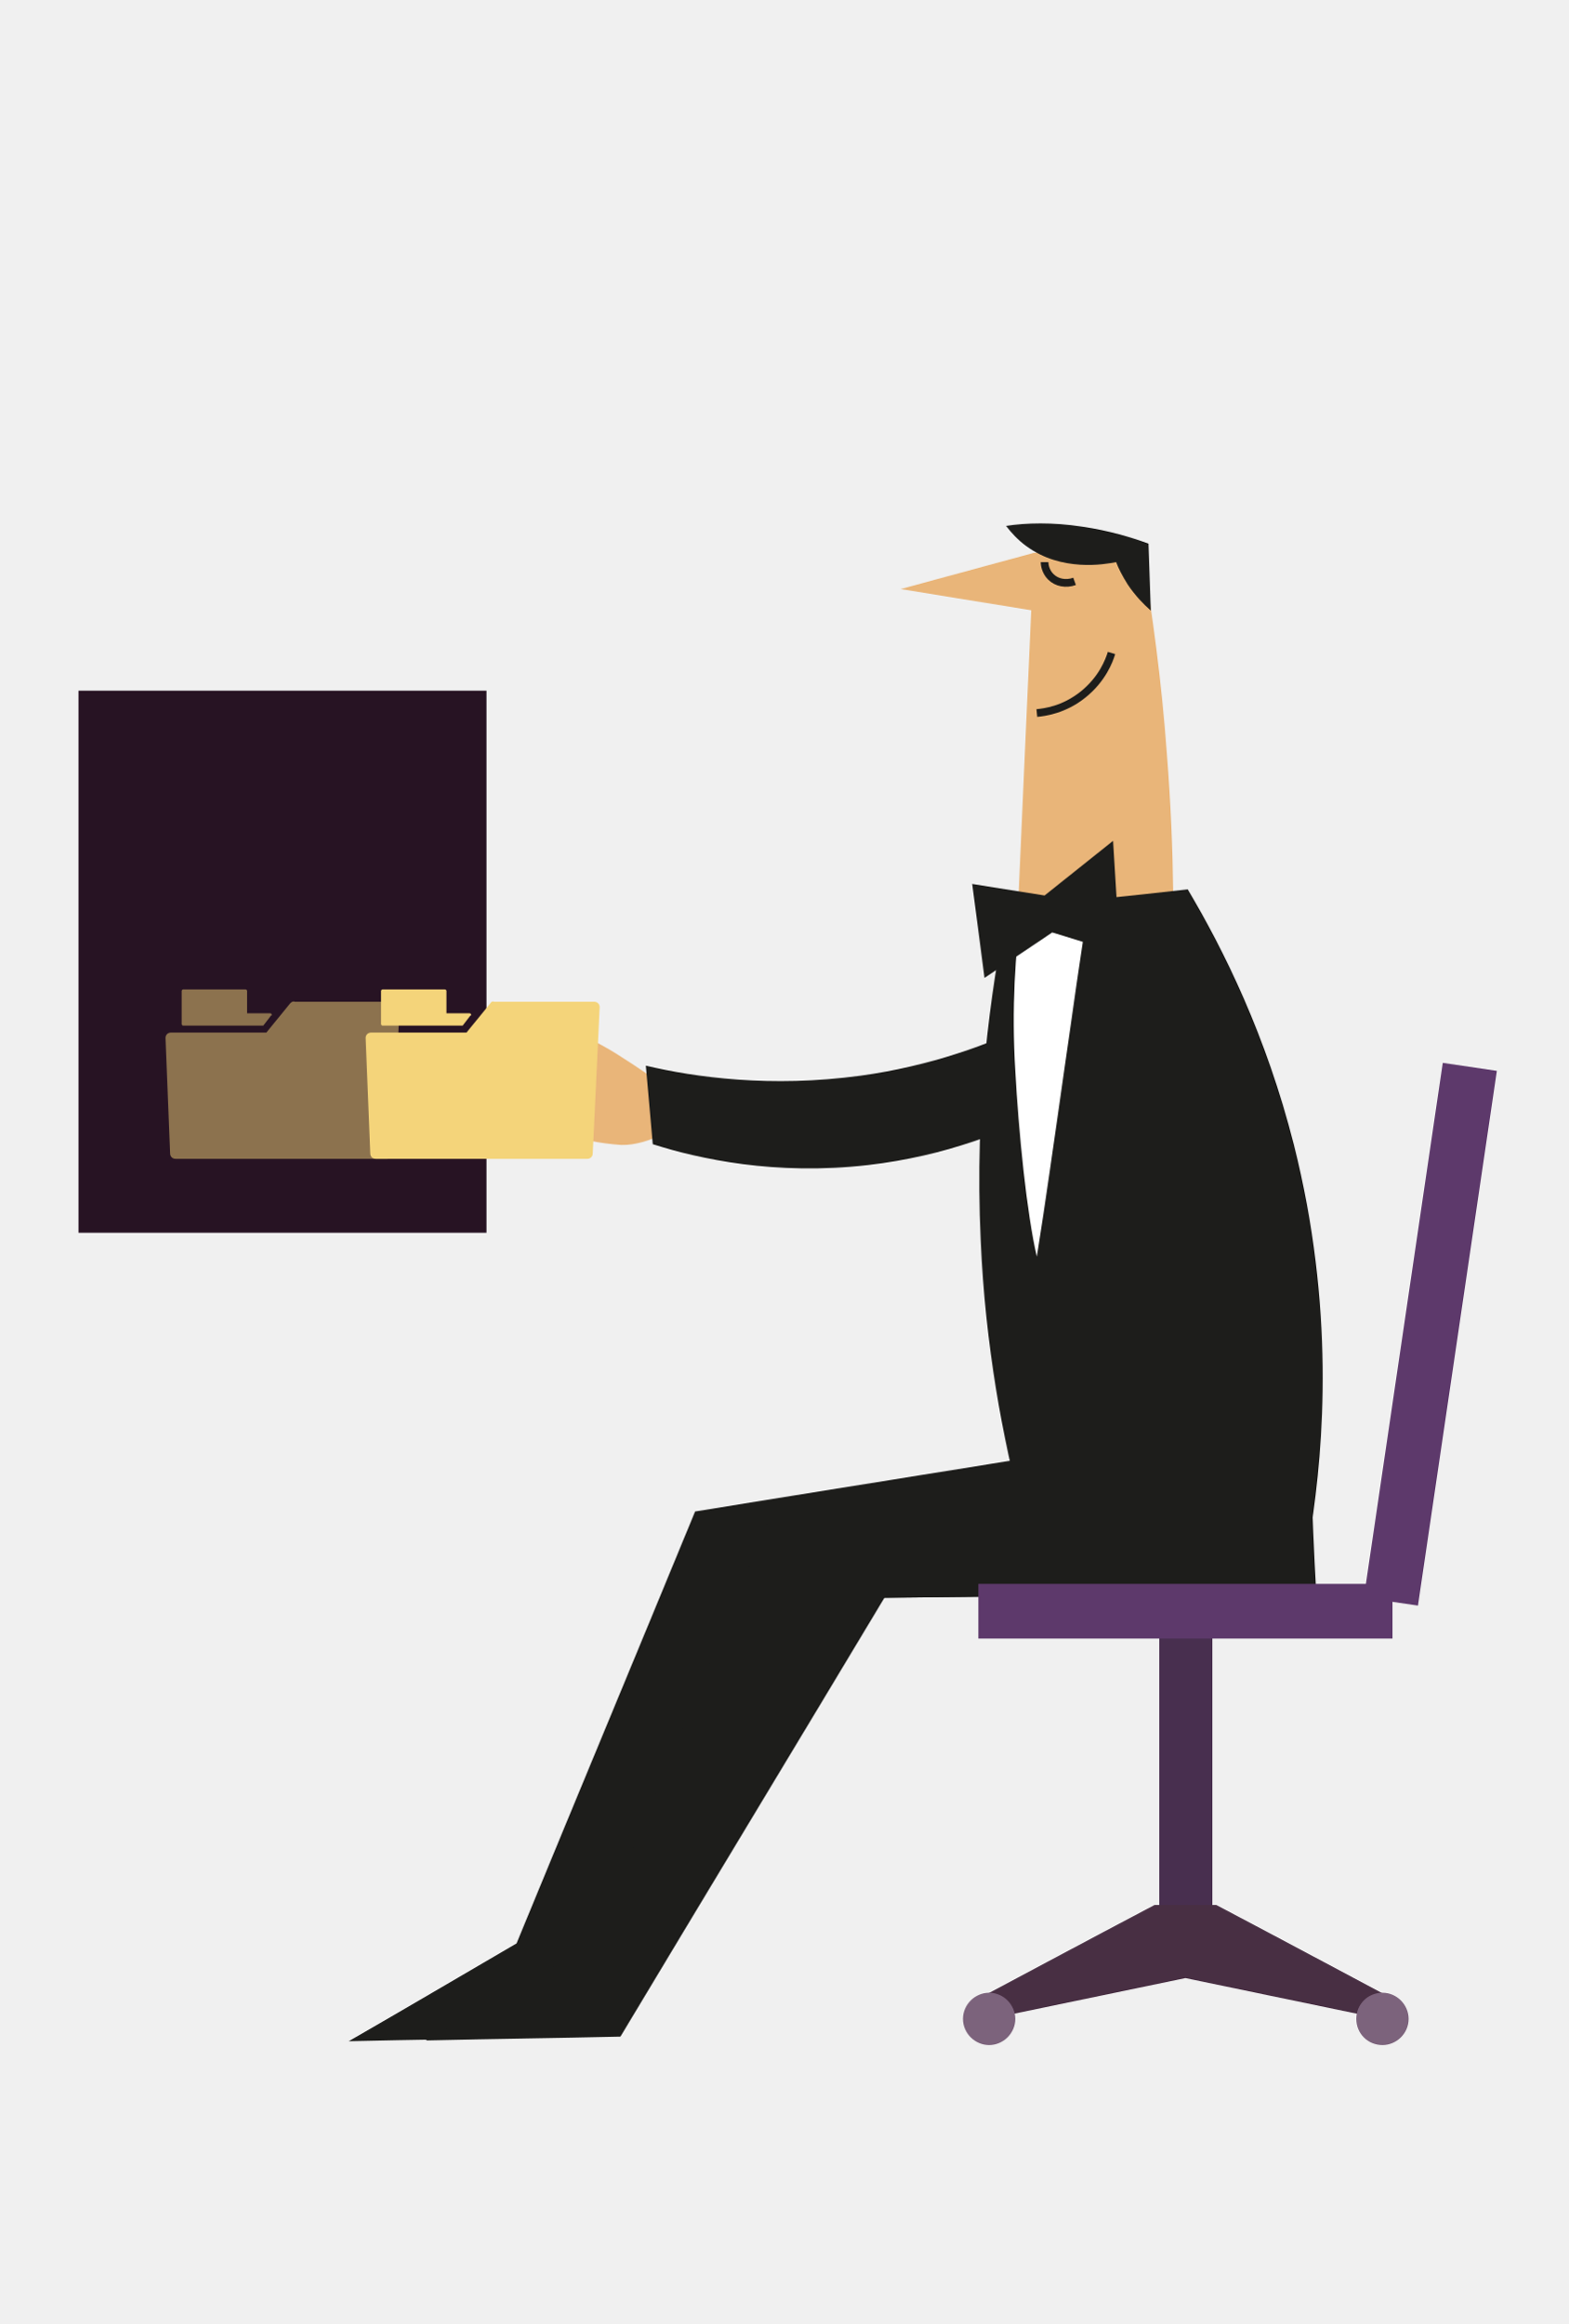
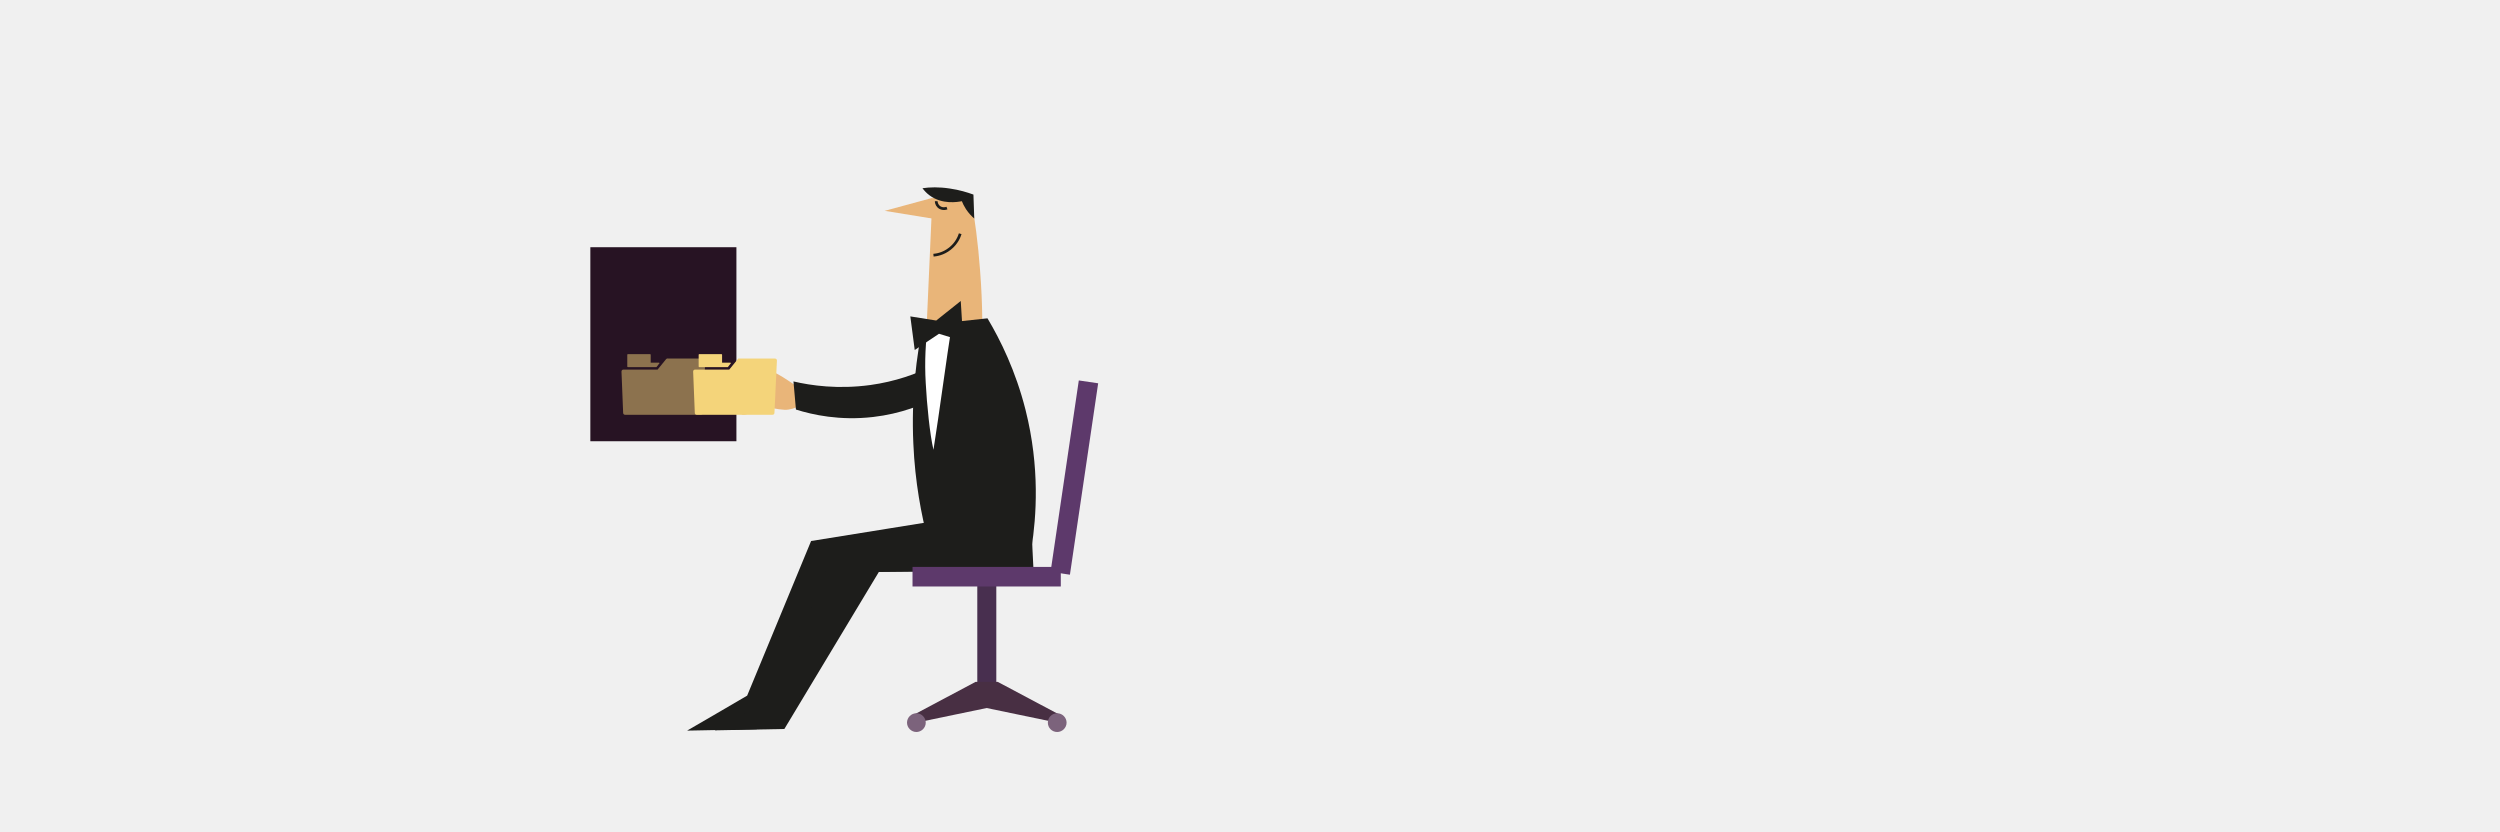
- <svg xmlns="http://www.w3.org/2000/svg" version="1.1" x="0px" y="0px" viewBox="0 0 203.8 301.7" style="enable-background:new 0 0 203.8 301.7;" xml:space="preserve">
+ <svg xmlns="http://www.w3.org/2000/svg" version="1.1" x="0px" y="0px" viewBox="-204 0 907.1 301.7" style="enable-background:new 0 0 203.8 301.7;" xml:space="preserve">
  <style type="text/css">
	.st0{fill-rule:evenodd;clip-rule:evenodd;fill:url(#SVGID_1_);}
	.st1{fill-rule:evenodd;clip-rule:evenodd;fill:url(#SVGID_2_);}
	.st2{fill-rule:evenodd;clip-rule:evenodd;fill:url(#SVGID_3_);}
	.st3{fill:#12172F;}
	.st4{fill-rule:evenodd;clip-rule:evenodd;fill:#E9B579;}
	.st5{fill-rule:evenodd;clip-rule:evenodd;fill:#1D1D1B;}
	.st6{fill-rule:evenodd;clip-rule:evenodd;fill:#271323;}
	.st7{opacity:0.49;}
	.st8{fill:#F4D47A;}
	.st9{fill-rule:evenodd;clip-rule:evenodd;fill:url(#SVGID_4_);}
	.st10{fill-rule:evenodd;clip-rule:evenodd;fill:#482F4F;}
	.st11{fill:#1D1D1B;}
	.st12{fill:none;stroke:#1D1D1B;stroke-miterlimit:10;}
	.st13{fill-rule:evenodd;clip-rule:evenodd;fill:#877997;}
	.st14{fill-rule:evenodd;clip-rule:evenodd;fill:#5D396B;}
	.st15{fill-rule:evenodd;clip-rule:evenodd;fill:#9990AD;}
	.st16{fill-rule:evenodd;clip-rule:evenodd;fill:#FF3201;}
	.st17{fill-rule:evenodd;clip-rule:evenodd;fill:#FFFFFF;}
	.st18{fill-rule:evenodd;clip-rule:evenodd;fill:#5F4761;}
	.st19{fill-rule:evenodd;clip-rule:evenodd;fill:url(#SVGID_5_);}
	.st20{fill-rule:evenodd;clip-rule:evenodd;fill:#F4D47A;}
	.st21{fill-rule:evenodd;clip-rule:evenodd;fill:url(#SVGID_6_);}
	.st22{fill-rule:evenodd;clip-rule:evenodd;fill:#553D57;}
	.st23{opacity:0.53;fill-rule:evenodd;clip-rule:evenodd;fill:#E9B579;}
	.st24{fill:#E9B579;}
	.st25{opacity:0.62;fill-rule:evenodd;clip-rule:evenodd;fill:#E9B579;}
	.st26{fill-rule:evenodd;clip-rule:evenodd;fill:none;stroke:#1D1D1B;stroke-miterlimit:10;}
	.st27{fill-rule:evenodd;clip-rule:evenodd;fill:#291B32;}
	.st28{fill-rule:evenodd;clip-rule:evenodd;fill:#482F43;}
	.st29{fill-rule:evenodd;clip-rule:evenodd;fill:#7C637C;}
	.st30{fill:url(#SVGID_7_);}
	.st31{fill:#232E4F;}
	.st32{fill:#FFFFFF;}
	.st33{fill:#E2E3E4;}
	.st34{fill:#F5F6F6;}
	.st35{fill:#FF3200;}
	.st36{fill:#C22600;}
	.st37{fill:#E3C571;}
	.st38{fill:#E6E7E8;}
	.st39{opacity:0.3;fill:#1D1D1B;}
	.st40{fill:#F9F8F7;}
	.st41{fill:#3A4D57;}
	.st42{fill:none;}
	.st43{fill:none;stroke:url(#SVGID_8_);stroke-width:3.801;stroke-miterlimit:10;}
	.st44{fill-rule:evenodd;clip-rule:evenodd;fill:url(#SVGID_9_);}
	.st45{fill-rule:evenodd;clip-rule:evenodd;fill:url(#SVGID_10_);}
	.st46{fill-rule:evenodd;clip-rule:evenodd;fill:url(#SVGID_11_);}
	.st47{opacity:0.5;}
	.st48{fill:none;stroke:url(#SVGID_12_);stroke-width:3.801;stroke-miterlimit:10;}
	.st49{fill-rule:evenodd;clip-rule:evenodd;fill:url(#SVGID_13_);}
	.st50{opacity:0.3;fill-rule:evenodd;clip-rule:evenodd;fill:#1D1D1B;}
</style>
  <g id="Слой_2">
</g>
  <g id="Слой_1">
    <rect x="10.2" y="89.7" class="st6" width="53" height="70.4" />
    <g class="st7">
      <path class="st8" d="M35.1,131.6h-3v-2.9c0-0.1-0.1-0.2-0.2-0.2h-8.1c-0.1,0-0.2,0.1-0.2,0.2v4.3c0,0.1,0.1,0.2,0.2,0.2h8.4h2    l1-1.3C35.4,131.9,35.3,131.6,35.1,131.6z" />
      <path class="st8" d="M37.7,130.3l-3.1,3.8H22.2c-0.4,0-0.7,0.3-0.7,0.7l0.6,15c0,0.4,0.3,0.7,0.7,0.7h27.5c0.4,0,0.7-0.3,0.7-0.7    l0.9-19c0-0.4-0.3-0.7-0.7-0.7H38.3C38.1,130,37.9,130.1,37.7,130.3z" />
    </g>
    <rect x="150.6" y="205.7" class="st10" width="6.9" height="49.2" />
    <g>
      <path class="st4" d="M148.3,71.5l-14,0.3l-2.8,62.9l20.6-2.4c0.5-10.2,0.5-21.7-0.5-34.3C150.9,88.4,149.7,79.5,148.3,71.5z" />
      <polygon class="st4" points="117,76.5 134.3,71.8 136.7,79.7   " />
      <path class="st11" d="M130.7,68.3c0.7,0.9,1.5,1.8,2.6,2.6c4.6,3.4,10.2,2.4,11.7,2.1c0.3,0.8,0.8,1.8,1.5,2.9    c1,1.5,2.1,2.6,3,3.4c-0.1-2.9-0.2-5.8-0.3-8.7c-2.2-0.8-5.1-1.7-8.6-2.2C136.7,67.8,133.3,67.9,130.7,68.3z" />
      <path class="st12" d="M135.7,73c0,0.3,0.1,1.2,0.8,1.9c0.8,0.8,2,1,3.1,0.6" />
      <path class="st12" d="M134.7,92.6c1-0.1,3.5-0.4,6-2.4c2.5-2,3.4-4.4,3.7-5.4" />
    </g>
    <g>
      <path class="st4" d="M75.7,136.7c-0.6,0.2-1.5,0.5-2.3,1c-3.6-0.3-11.4-0.9-11.8-0.4c-1.4,1.6,5.2,2.5,9.8,3    c-3.4,0.2-11.7,0.6-12.1,1.2c-1.3,2,6.7,1.8,11.2,1.6c-3.7,1.1-8.5,2.5-8.7,3c-0.7,1.9,5,0.8,9.4-0.4c-3,1.7-6.3,3.5-6.3,4    c-0.3,2,5-0.3,9-2.3c1.2,0.5,3.9,1.1,6.8,1.3c3.7,0.1,7.7-2.7,7.7-2.7L75.7,136.7z" />
      <path class="st4" d="M87.7,141.9c-1.2-0.6-10-7.2-12-7.1c-2,0.1-7.8-2.5-7.7-0.9c0.1,1.6,2.4,3.5,7.3,4.5l2.3,2.4    c0,0-0.1,2.2,1.6,4.1c1.7,1.9,8.2-0.2,8.3-0.7C87.7,143.6,87.7,141.9,87.7,141.9z" />
    </g>
    <path class="st5" d="M148.3,124c-5.8,4.6-18.4,13.2-36.5,15.7c-11.7,1.6-21.5,0.2-27.9-1.3c0.3,3.4,0.6,6.8,0.9,10.2   c6,1.9,15.9,4.1,28,2.7c20-2.3,33.2-13,38.2-17.5C150.1,130.6,149.2,127.3,148.3,124z" />
    <path class="st5" d="M169.1,191.6c0.5,5.1,1,10.2,1.6,15.3c-21.9,0.2-43.8,0.5-65.8,0.7c-11.4,19-22.9,38-34.3,57   c-8.4,0.2-16.9,0.3-25.3,0.5c7.3-4.2,14.6-8.5,21.8-12.7c7.7-18.7,15.5-37.4,23.2-56.1c17.2-2.8,34.3-5.5,51.5-8.3   C150.9,189.2,160,190.4,169.1,191.6z" />
    <path class="st5" d="M170.3,191.3c0.2,5.2,0.4,10.4,0.7,15.6c-18.7,0.2-37.4,0.4-56.1,0.6c-11.4,19-22.9,38-34.3,57   c-8.4,0.2-16.9,0.3-25.3,0.5c7.3-4.2,14.6-8.5,21.8-12.7c7.7-18.7,15.5-37.4,23.2-56.1c17.2-2.8,34.3-5.5,51.5-8.3   C158,189.1,164.1,190.2,170.3,191.3z" />
    <path class="st5" d="M154.3,115.5c4.7,7.9,10.2,19,13.8,33.2c5.3,21,3.9,39,2.2,49.9c-12.5-0.7-25-1.4-37.5-2.2   c-2.5-9.5-4.8-21.5-5.4-35.4c-0.8-17.3,1.2-32.1,3.5-43.2C138.7,117.2,146.5,116.4,154.3,115.5z" />
    <rect x="127.1" y="205.7" class="st14" width="53.8" height="7.1" />
    <rect x="150.7" y="169.7" transform="matrix(0.146 -0.9893 0.9893 0.146 -12.7017 331.7976)" class="st14" width="70.2" height="7.1" />
    <path class="st28" d="M158,247.4c7.6,4,22.2,11.8,22.2,11.8l-0.7,3l-25.5-5.3l-25.5,5.3l-0.7-3c0,0,14.6-7.8,22.2-11.8H158z" />
    <g>
      <path class="st29" d="M179.6,265.6c1.8,0,3.4-1.5,3.4-3.4c0-1.8-1.5-3.4-3.4-3.4s-3.4,1.5-3.4,3.4    C176.2,264.1,177.7,265.6,179.6,265.6z" />
      <path class="st29" d="M128.5,265.6c1.8,0,3.4-1.5,3.4-3.4c0-1.8-1.5-3.4-3.4-3.4c-1.8,0-3.4,1.5-3.4,3.4    C125.1,264.1,126.7,265.6,128.5,265.6z" />
    </g>
    <g>
      <path class="st8" d="M61,131.6h-3v-2.9c0-0.1-0.1-0.2-0.2-0.2h-8.1c-0.1,0-0.2,0.1-0.2,0.2v4.3c0,0.1,0.1,0.2,0.2,0.2h8.4h2l1-1.3    C61.3,131.9,61.2,131.6,61,131.6z" />
      <path class="st8" d="M63.7,130.3l-3.1,3.8H48.2c-0.4,0-0.7,0.3-0.7,0.7l0.6,15c0,0.4,0.3,0.7,0.7,0.7h27.5c0.4,0,0.7-0.3,0.7-0.7    l0.9-19c0-0.4-0.3-0.7-0.7-0.7H64.2C64,130,63.8,130.1,63.7,130.3z" />
    </g>
    <path class="st17" d="M132.7,117.8c2.9-0.3,5.9-0.6,8.8-0.9c-2.2,14-4.6,32.4-6.8,46.3c-1.3-5.4-2.4-16.5-2.8-24.1   C131.4,130.9,131.9,123.7,132.7,117.8z" />
    <polygon class="st5" points="126.3,114.8 127.9,127 136.7,121.1 145.5,123.8 144.6,109.2 135.7,116.3  " />
  </g>
</svg>
